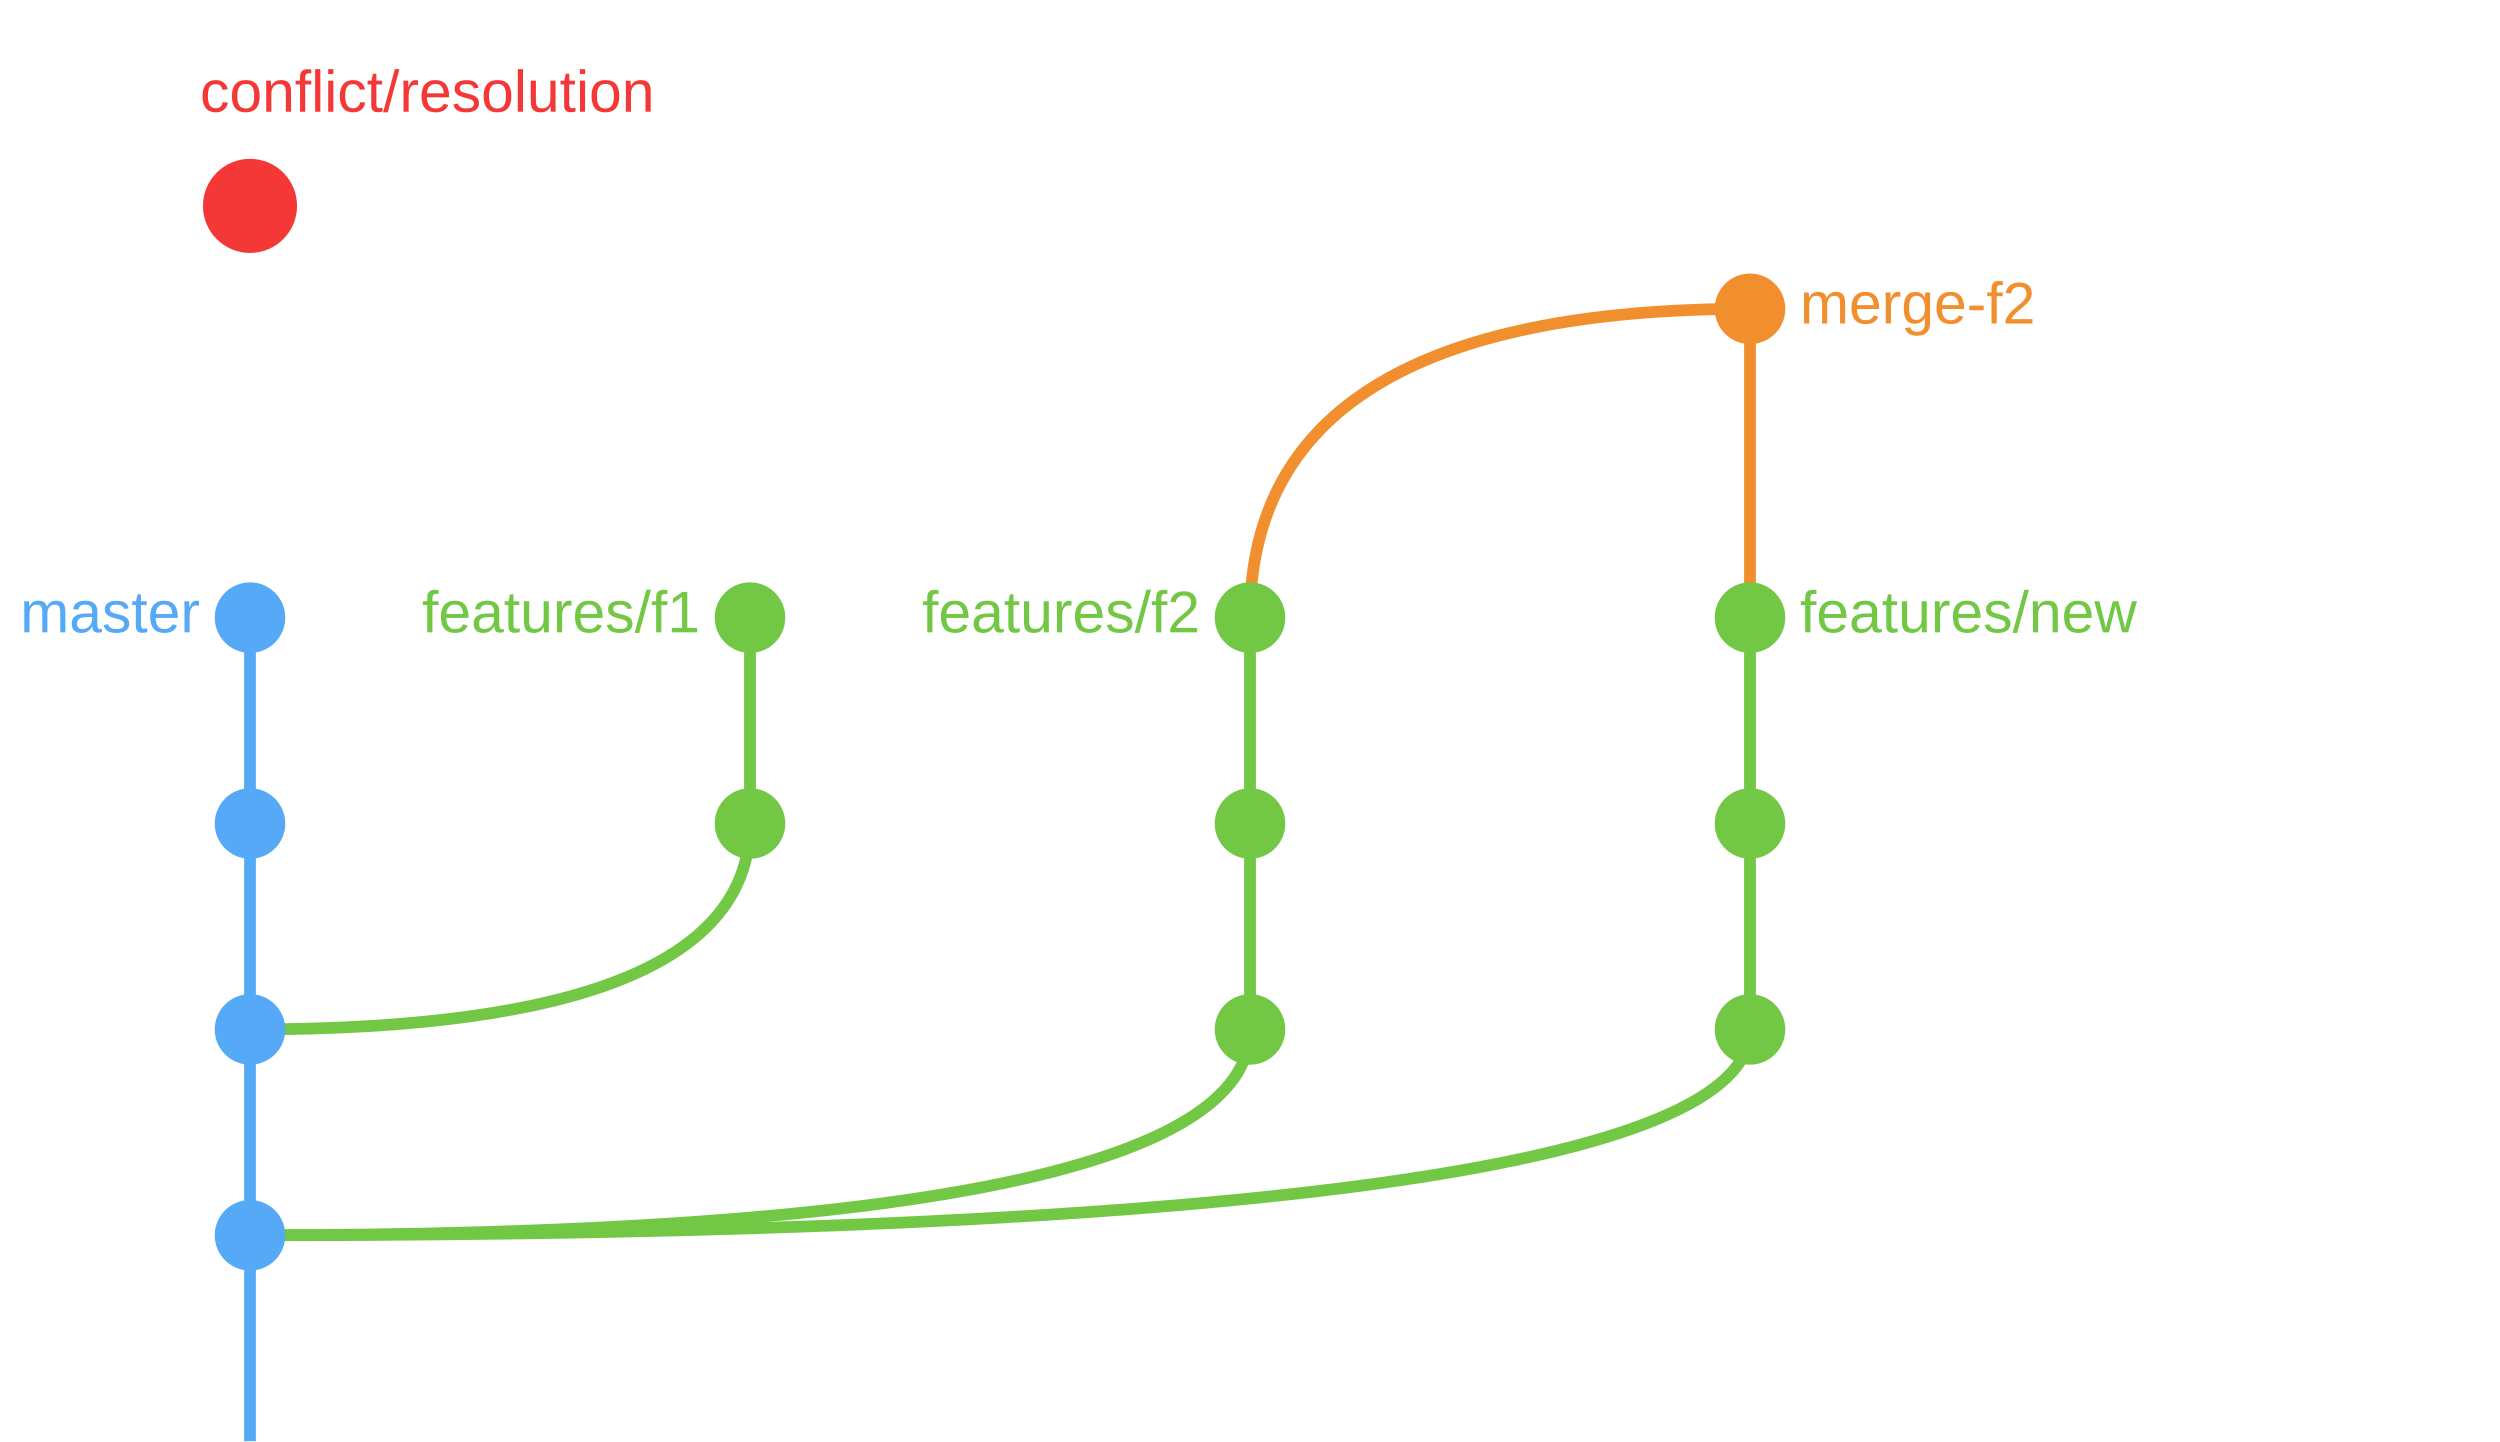
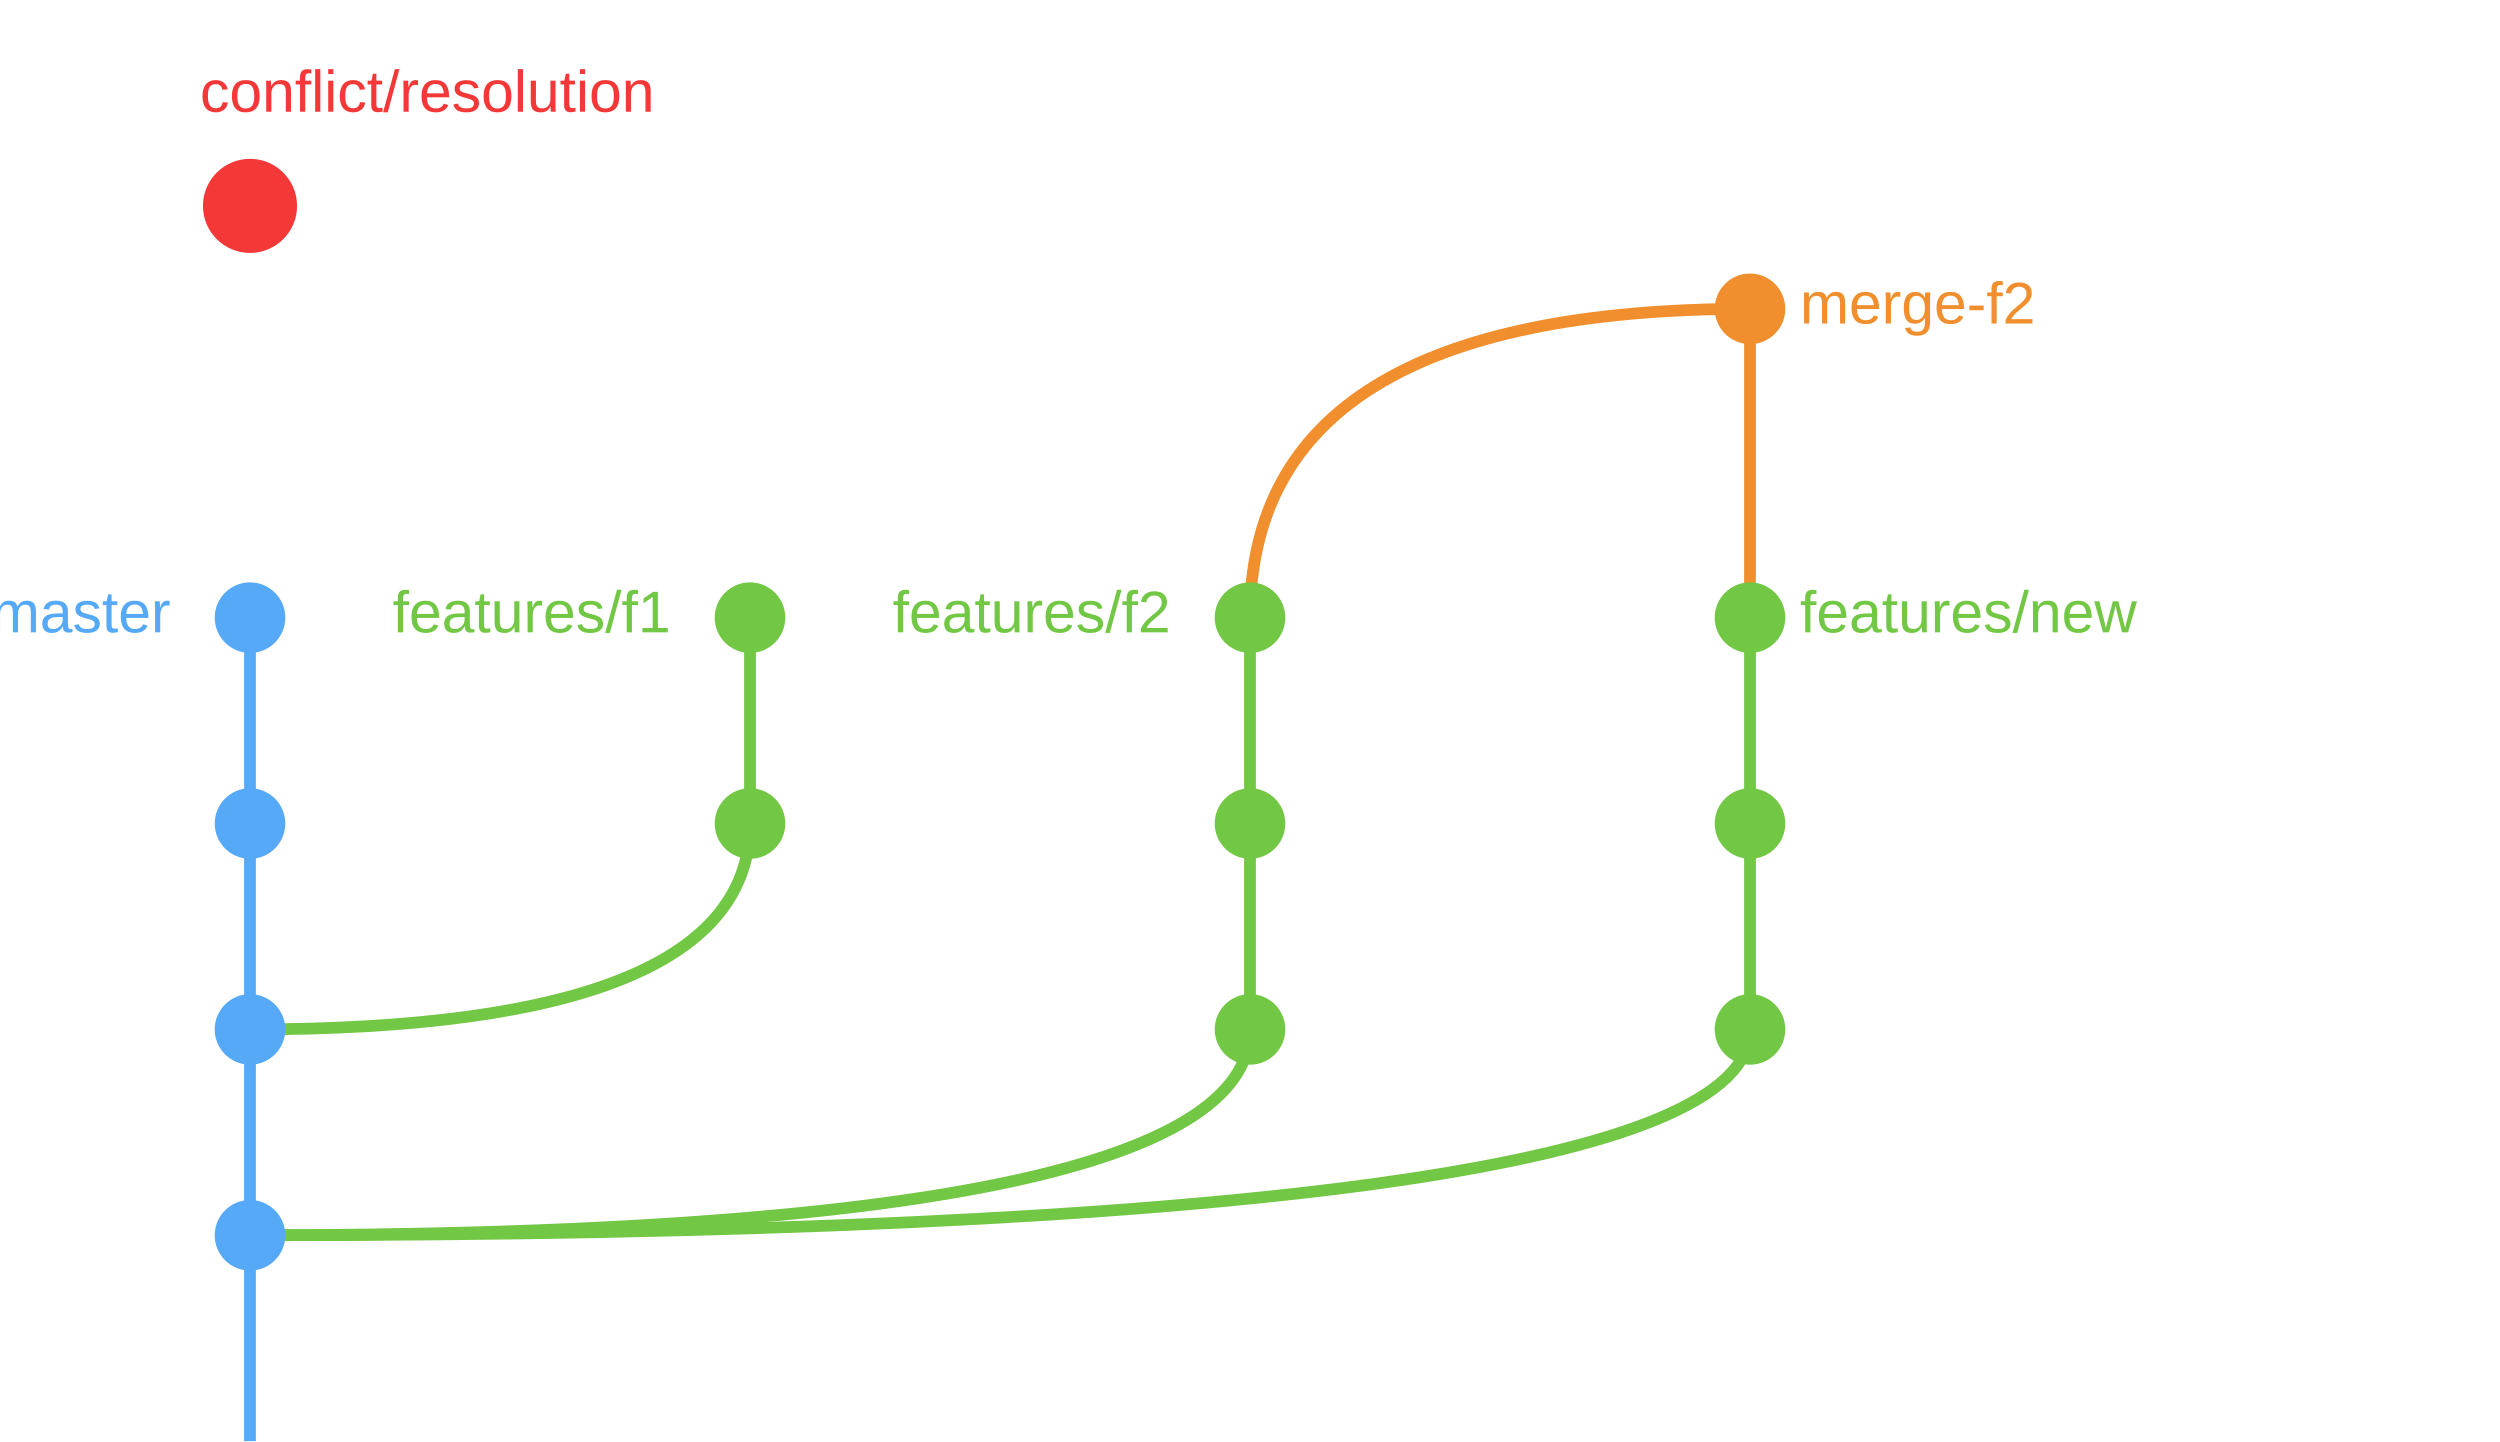
<svg xmlns="http://www.w3.org/2000/svg" version="1.1" id="Layer_1" height="490" width="850">
  <g>
    <text x="85" y="70" dx="-17" dy="-32" font-size="20" fill="rgb(244,56,56)" font-family="Arial">conflict/resolution
    </text>
    <circle cx="85" cy="70" r="16" fill="rgb(244,56,56)" />
  </g>
  <g>
    <path d="M 425 210 Q 425 105 595 105" stroke="rgb(241,143,46)" stroke-width="4" fill="none" />
    <line x1="595" y1="210" x2="595" y2="105" stroke="rgb(241,143,46)" stroke-width="4" />
    <circle cx="595" cy="105" r="12" fill="rgb(241,143,46)" />
    <text x="595" y="105" dx="17" dy="5" font-size="20" fill="rgb(241,143,46)" font-family="Arial" text-anchor="start">
      merge-f2
    </text>
  </g>
  <g>
    <g>
      <path d="M 85 420 Q 595 420 595 350" stroke="rgb(114,199,69)" stroke-width="4" fill="none" />
      <circle cx="595" cy="350" r="12" fill="rgb(114,199,69)" />
      <text x="595" y="350" dx="17" dy="5" font-size="20" fill="rgb(114,199,69)" font-family="Arial" text-anchor="start" />
    </g>
    <g>
      <line x1="595" y1="350" x2="595" y2="280" stroke="rgb(114,199,69)" stroke-width="4" />
      <circle cx="595" cy="280" r="12" fill="rgb(114,199,69)" />
      <text x="595" y="280" dx="17" dy="5" font-size="20" fill="rgb(114,199,69)" font-family="Arial" text-anchor="start" />
    </g>
    <g>
      <line x1="595" y1="280" x2="595" y2="210" stroke="rgb(114,199,69)" stroke-width="4" />
      <circle cx="595" cy="210" r="12" fill="rgb(114,199,69)" />
      <text x="595" y="210" dx="17" dy="5" font-size="20" fill="rgb(114,199,69)" font-family="Arial" text-anchor="start">features/new
      </text>
    </g>
  </g>
  <g>
    <g>
      <path d="M 85 420 Q 425 420 425 350" stroke="rgb(114,199,69)" stroke-width="4" fill="none" />
      <circle cx="425" cy="350" r="12" fill="rgb(114,199,69)" />
-       <text x="425" y="350" dx="-17" dy="5" font-size="20" fill="rgb(114,199,69)" font-family="Arial" text-anchor="end" />
+       <text x="415" y="350" dx="-17" dy="5" font-size="20" fill="rgb(114,199,69)" font-family="Arial" text-anchor="end" />
    </g>
    <g>
      <line x1="425" y1="350" x2="425" y2="280" stroke="rgb(114,199,69)" stroke-width="4" />
      <circle cx="425" cy="280" r="12" fill="rgb(114,199,69)" />
-       <text x="425" y="280" dx="-17" dy="5" font-size="20" fill="rgb(114,199,69)" font-family="Arial" text-anchor="end" />
+       <text x="415" y="280" dx="-17" dy="5" font-size="20" fill="rgb(114,199,69)" font-family="Arial" text-anchor="end" />
    </g>
    <g>
      <line x1="425" y1="280" x2="425" y2="210" stroke="rgb(114,199,69)" stroke-width="4" />
      <circle cx="425" cy="210" r="12" fill="rgb(114,199,69)" />
-       <text x="425" y="210" dx="-17" dy="5" font-size="20" fill="rgb(114,199,69)" font-family="Arial" text-anchor="end">
+       <text x="415" y="210" dx="-17" dy="5" font-size="20" fill="rgb(114,199,69)" font-family="Arial" text-anchor="end">
        features/f2
      </text>
    </g>
  </g>
  <g>
    <g>
      <path d="M 85 350 Q 255 350 255 280" stroke="rgb(114,199,69)" stroke-width="4" fill="none" />
      <circle cx="255" cy="280" r="12" fill="rgb(114,199,69)" />
-       <text x="255" y="280" dx="-17" dy="5" font-size="20" fill="rgb(114,199,69)" font-family="Arial" text-anchor="end" />
+       <text x="245" y="280" dx="-17" dy="5" font-size="20" fill="rgb(114,199,69)" font-family="Arial" text-anchor="end" />
    </g>
    <g>
      <line x1="255" y1="280" x2="255" y2="210" stroke="rgb(114,199,69)" stroke-width="4" />
      <circle cx="255" cy="210" r="12" fill="rgb(114,199,69)" />
-       <text x="255" y="210" dx="-17" dy="5" font-size="20" fill="rgb(114,199,69)" font-family="Arial" text-anchor="end">
+       <text x="245" y="210" dx="-17" dy="5" font-size="20" fill="rgb(114,199,69)" font-family="Arial" text-anchor="end">
        features/f1
      </text>
    </g>
  </g>
  <g>
    <g>
      <line x1="85" y1="490" x2="85" y2="420" stroke="rgb(86,169,246)" stroke-width="4" />
      <circle cx="85" cy="420" r="12" fill="rgb(86,169,246)" />
-       <text x="85" y="420" dx="-17" dy="5" font-size="20" fill="rgb(86,169,246)" font-family="Arial" text-anchor="end" />
+       <text x="75" y="420" dx="-17" dy="5" font-size="20" fill="rgb(86,169,246)" font-family="Arial" text-anchor="end" />
    </g>
    <g>
      <line x1="85" y1="420" x2="85" y2="350" stroke="rgb(86,169,246)" stroke-width="4" />
      <circle cx="85" cy="350" r="12" fill="rgb(86,169,246)" />
-       <text x="85" y="350" dx="-17" dy="5" font-size="20" fill="rgb(86,169,246)" font-family="Arial" text-anchor="end" />
+       <text x="75" y="350" dx="-17" dy="5" font-size="20" fill="rgb(86,169,246)" font-family="Arial" text-anchor="end" />
    </g>
    <g>
      <line x1="85" y1="350" x2="85" y2="280" stroke="rgb(86,169,246)" stroke-width="4" />
      <circle cx="85" cy="280" r="12" fill="rgb(86,169,246)" />
-       <text x="85" y="280" dx="-17" dy="5" font-size="20" fill="rgb(86,169,246)" font-family="Arial" text-anchor="end" />
+       <text x="75" y="280" dx="-17" dy="5" font-size="20" fill="rgb(86,169,246)" font-family="Arial" text-anchor="end" />
    </g>
    <g>
      <line x1="85" y1="280" x2="85" y2="210" stroke="rgb(86,169,246)" stroke-width="4" />
      <circle cx="85" cy="210" r="12" fill="rgb(86,169,246)" />
-       <text x="85" y="210" dx="-17" dy="5" font-size="20" fill="rgb(86,169,246)" font-family="Arial" text-anchor="end">
+       <text x="75" y="210" dx="-17" dy="5" font-size="20" fill="rgb(86,169,246)" font-family="Arial" text-anchor="end">
        master
      </text>
    </g>
  </g>
  Sorry, your browser does not support inline SVG.`
</svg>
